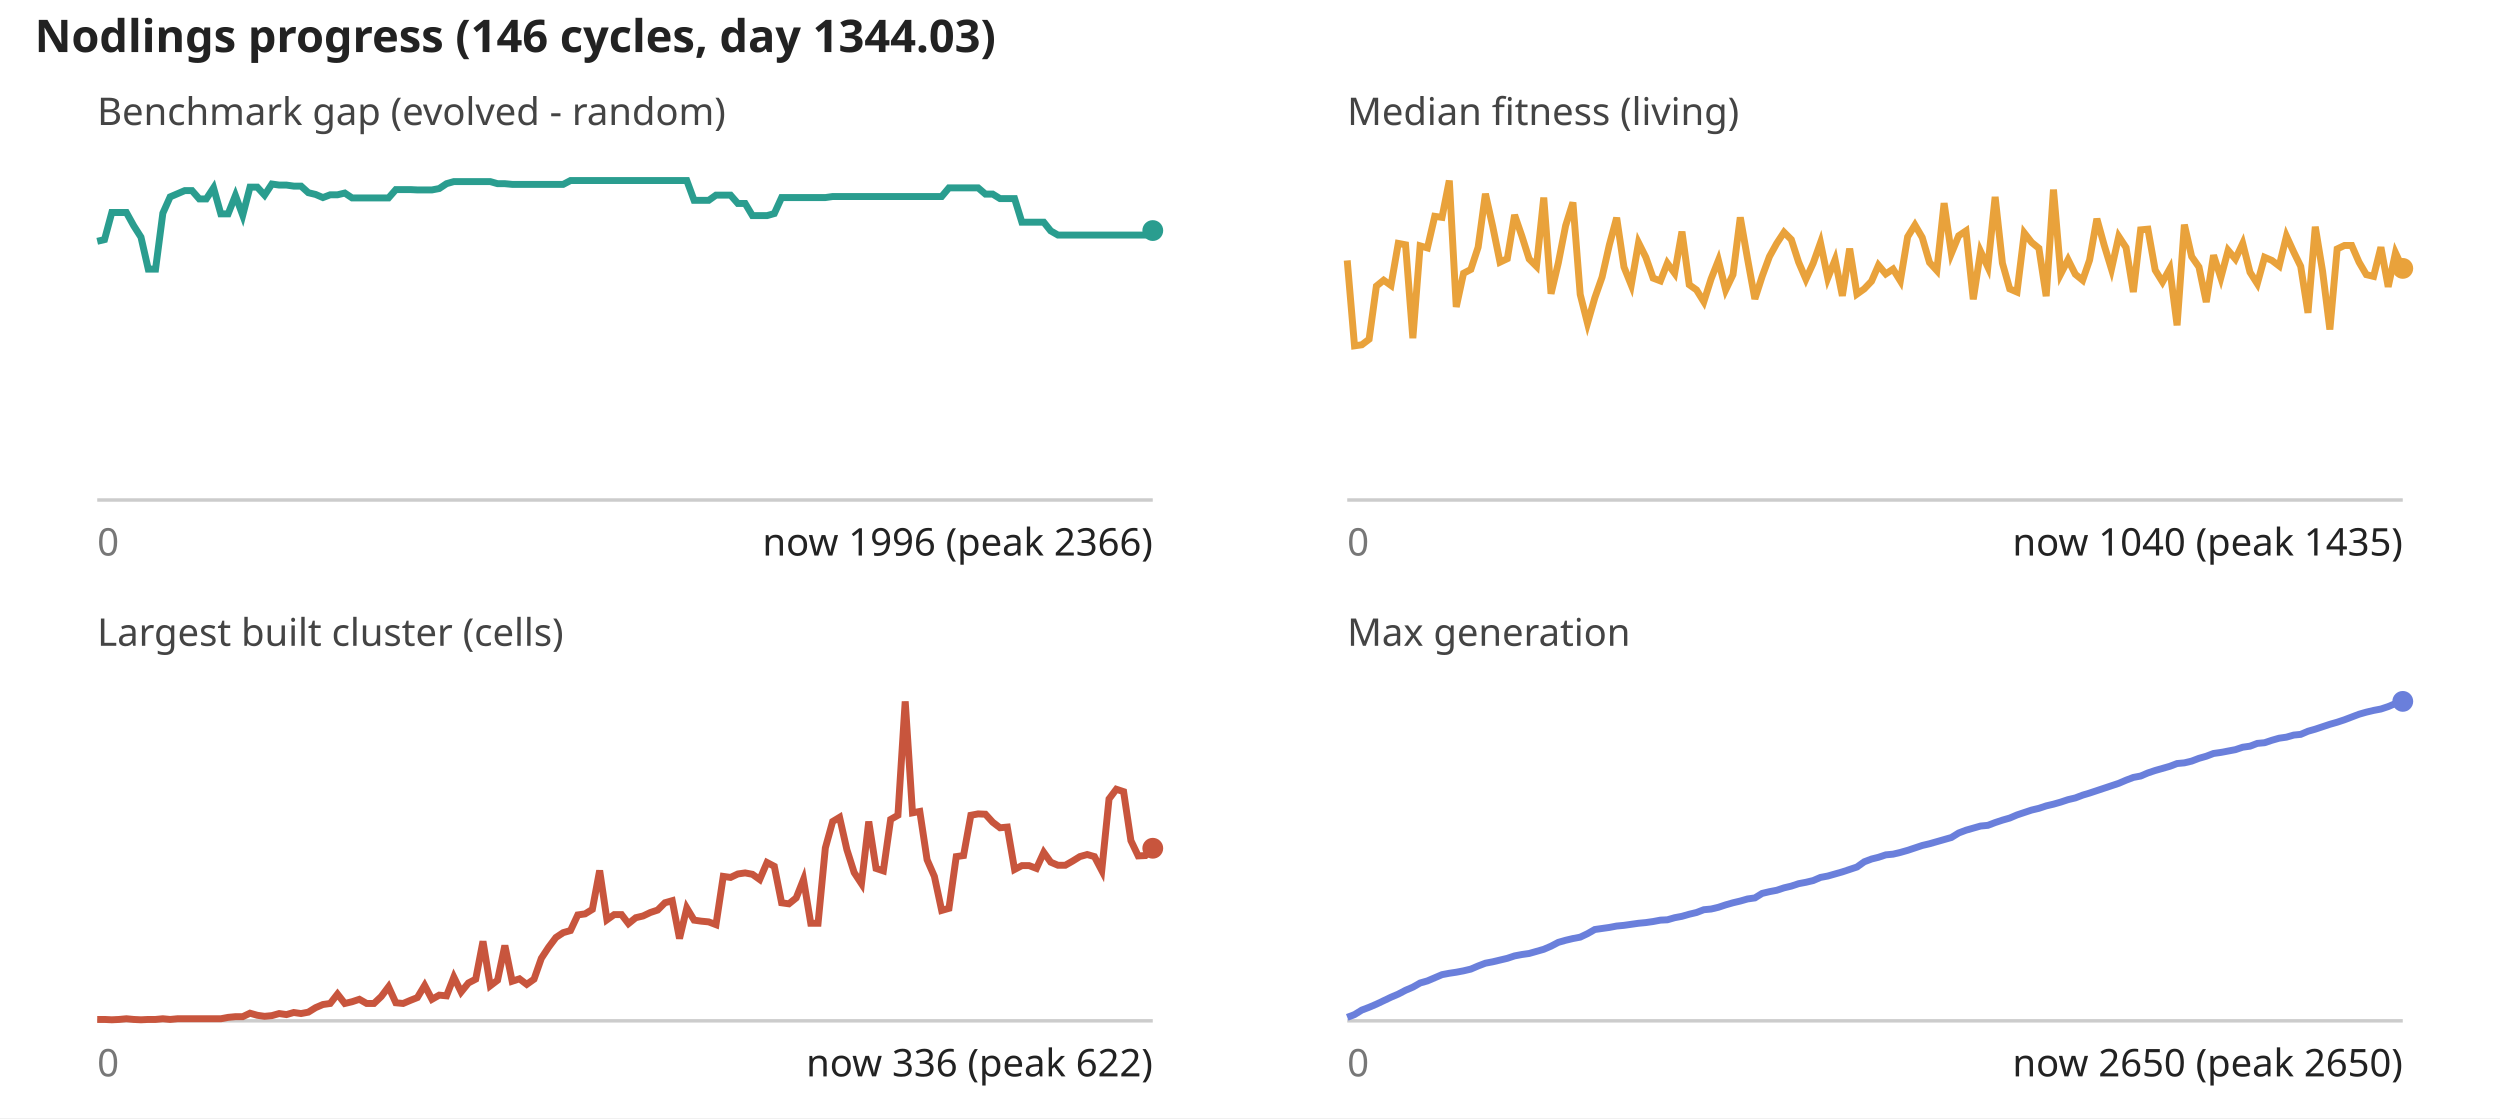
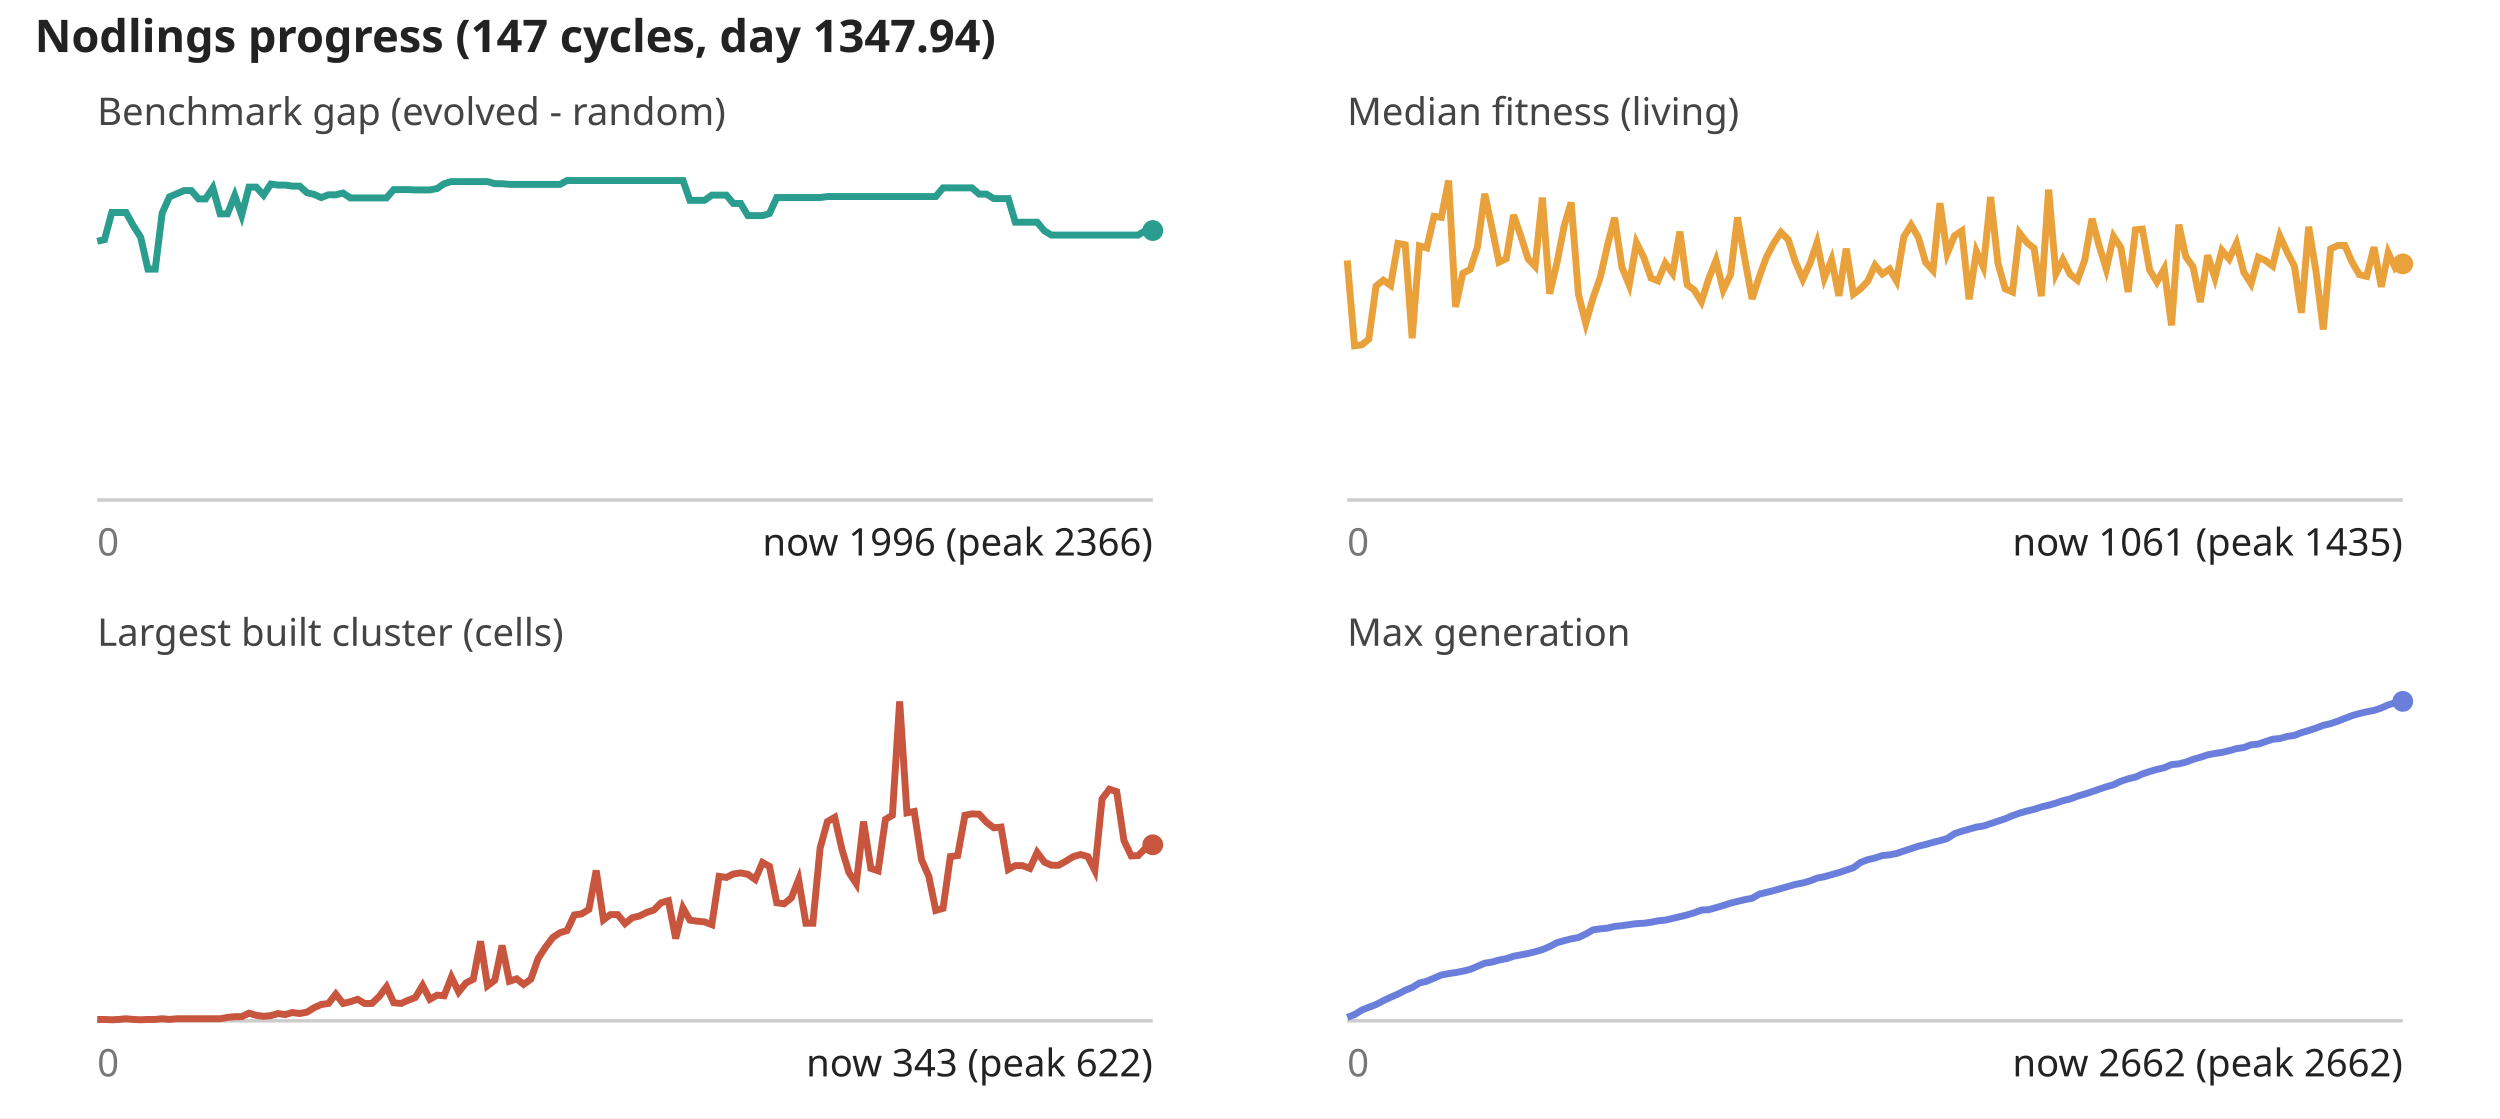
<svg xmlns="http://www.w3.org/2000/svg" viewBox="0 0 720 322" font-family="sans-serif" font-size="11">
  <rect width="100%" height="100%" fill="#fff" />
-   <text x="10" y="15" font-size="13" font-weight="bold" fill="#222">Nodlings progress (146 cycles, day 1344.03)</text>
+   <text x="10" y="15" font-size="13" font-weight="bold" fill="#222">Nodlings progress (147 cycles, day 1347.94)</text>
  <text x="28" y="36" fill="#444">Benchmark gap (evolved - random)</text>
  <line x1="28" y1="144" x2="332" y2="144" stroke="#ccc" />
-   <polyline fill="none" stroke="#2a9d8f" stroke-width="2" points="28.0,69.5 30.1,69.0 32.2,61.2 34.3,61.2 36.4,61.2 38.5,65.0 40.6,68.3 42.7,77.5 44.8,77.5 46.9,61.4 49.0,56.7 51.1,55.8 53.2,54.9 55.3,54.9 57.4,57.3 59.4,57.3 61.5,54.1 63.6,61.6 65.7,61.6 67.8,56.3 69.9,62.0 72.0,53.9 74.1,53.9 76.2,56.2 78.3,53.0 80.4,53.3 82.5,53.3 84.6,53.6 86.7,53.6 88.8,55.5 90.9,56.0 93.0,56.9 95.1,56.1 97.2,56.1 99.3,55.6 101.4,57.0 103.5,57.0 105.6,57.0 107.7,57.0 109.8,57.0 111.9,57.0 114.0,54.6 116.1,54.6 118.2,54.6 120.2,54.7 122.3,54.7 124.4,54.7 126.5,54.3 128.6,52.9 130.7,52.3 132.8,52.3 134.9,52.3 137.0,52.3 139.1,52.3 141.2,52.3 143.3,52.9 145.4,52.9 147.5,53.1 149.6,53.1 151.7,53.1 153.8,53.1 155.9,53.1 158.0,53.1 160.1,53.1 162.2,53.1 164.3,52.0 166.4,52.0 168.5,52.0 170.6,52.0 172.7,52.0 174.8,52.0 176.9,52.0 179.0,52.0 181.0,52.0 183.1,52.0 185.2,52.0 187.3,52.0 189.4,52.0 191.5,52.0 193.6,52.0 195.7,52.0 197.8,52.0 199.9,57.7 202.0,57.7 204.1,57.7 206.2,56.2 208.3,56.2 210.4,56.2 212.5,58.6 214.6,58.6 216.7,62.1 218.8,62.1 220.9,62.1 223.0,61.5 225.1,56.9 227.2,56.9 229.3,56.9 231.4,56.9 233.5,56.9 235.6,56.9 237.7,56.9 239.8,56.6 241.8,56.6 243.9,56.6 246.0,56.6 248.1,56.6 250.2,56.6 252.3,56.6 254.4,56.6 256.5,56.6 258.6,56.6 260.7,56.6 262.8,56.6 264.9,56.6 267.0,56.6 269.1,56.6 271.2,56.6 273.3,54.1 275.4,54.1 277.5,54.1 279.6,54.1 281.7,54.1 283.8,55.9 285.9,55.9 288.0,57.2 290.1,57.2 292.2,57.2 294.3,64.0 296.4,64.0 298.5,64.0 300.6,64.0 302.6,66.5 304.7,67.7 306.8,67.7 308.9,67.7 311.0,67.7 313.1,67.7 315.2,67.7 317.3,67.7 319.4,67.7 321.5,67.7 323.6,67.7 325.7,67.7 327.8,67.7 329.9,67.7 332.0,66.4" />
+   <polyline fill="none" stroke="#2a9d8f" stroke-width="2" points="28.0,69.5 30.1,69.0 32.2,61.2 34.2,61.2 36.3,61.2 38.4,65.0 40.5,68.3 42.6,77.5 44.7,77.5 46.7,61.4 48.8,56.7 50.9,55.8 53.0,54.9 55.1,54.9 57.2,57.3 59.2,57.3 61.3,54.1 63.4,61.6 65.5,61.6 67.6,56.3 69.6,62.0 71.7,53.9 73.8,53.9 75.9,56.2 78.0,53.0 80.1,53.3 82.1,53.3 84.2,53.6 86.3,53.6 88.4,55.5 90.5,56.0 92.5,56.9 94.6,56.1 96.7,56.1 98.8,55.6 100.9,57.0 103.0,57.0 105.0,57.0 107.1,57.0 109.2,57.0 111.3,57.0 113.4,54.6 115.5,54.6 117.5,54.6 119.6,54.7 121.7,54.7 123.8,54.7 125.9,54.3 127.9,52.9 130.0,52.3 132.1,52.3 134.2,52.3 136.3,52.3 138.4,52.3 140.4,52.3 142.5,52.9 144.6,52.9 146.7,53.1 148.8,53.1 150.8,53.1 152.9,53.1 155.0,53.1 157.1,53.1 159.2,53.1 161.3,53.1 163.3,52.0 165.4,52.0 167.5,52.0 169.6,52.0 171.7,52.0 173.8,52.0 175.8,52.0 177.9,52.0 180.0,52.0 182.1,52.0 184.2,52.0 186.2,52.0 188.3,52.0 190.4,52.0 192.5,52.0 194.6,52.0 196.7,52.0 198.7,57.7 200.8,57.7 202.9,57.7 205.0,56.2 207.1,56.2 209.2,56.2 211.2,58.6 213.3,58.6 215.4,62.1 217.5,62.1 219.6,62.1 221.6,61.5 223.7,56.9 225.8,56.9 227.9,56.9 230.0,56.9 232.1,56.9 234.1,56.9 236.2,56.9 238.3,56.6 240.4,56.6 242.5,56.6 244.5,56.6 246.6,56.6 248.7,56.6 250.8,56.6 252.9,56.6 255.0,56.6 257.0,56.6 259.1,56.6 261.2,56.6 263.3,56.6 265.4,56.6 267.5,56.6 269.5,56.6 271.6,54.1 273.7,54.1 275.8,54.1 277.9,54.1 279.9,54.1 282.0,55.9 284.1,55.9 286.2,57.2 288.3,57.2 290.4,57.2 292.4,64.0 294.5,64.0 296.6,64.0 298.7,64.0 300.8,66.5 302.8,67.7 304.9,67.7 307.0,67.7 309.1,67.7 311.2,67.7 313.3,67.7 315.3,67.7 317.4,67.7 319.5,67.7 321.6,67.7 323.7,67.7 325.8,67.7 327.8,67.7 329.9,66.4 332.0,66.4" />
  <circle cx="332.0" cy="66.4" r="3" fill="#2a9d8f" />
  <text x="28" y="160" fill="#777">0</text>
  <text x="332" y="160" text-anchor="end" fill="#222">now 1996 (peak 2366)</text>
  <text x="388" y="36" fill="#444">Median fitness (living)</text>
  <line x1="388" y1="144" x2="692" y2="144" stroke="#ccc" />
-   <polyline fill="none" stroke="#e9a23b" stroke-width="2" points="388.0,75.0 390.1,99.6 392.2,99.3 394.3,97.7 396.4,82.4 398.5,80.7 400.6,82.2 402.7,70.1 404.8,70.5 406.9,97.4 409.0,70.8 411.1,71.4 413.2,62.3 415.3,62.6 417.4,52.0 419.4,88.4 421.5,78.7 423.6,77.6 425.7,71.2 427.8,55.8 429.9,65.2 432.0,75.5 434.1,74.5 436.2,61.9 438.3,68.0 440.4,74.6 442.5,76.7 444.6,56.9 446.7,84.6 448.8,75.7 450.9,65.0 453.0,58.3 455.1,84.8 457.2,93.1 459.3,85.8 461.4,79.8 463.5,70.5 465.6,62.7 467.7,76.9 469.8,82.1 471.9,69.9 474.0,74.1 476.1,80.1 478.2,80.9 480.2,75.8 482.3,78.7 484.4,66.7 486.5,82.0 488.6,83.5 490.7,86.9 492.8,80.3 494.9,75.0 497.0,83.5 499.1,79.1 501.2,62.6 503.3,74.6 505.4,86.1 507.5,79.6 509.6,73.9 511.7,70.1 513.8,66.9 515.9,69.0 518.0,75.5 520.1,80.4 522.2,75.8 524.3,69.9 526.4,80.1 528.5,74.8 530.6,85.2 532.7,71.6 534.8,84.7 536.9,83.2 539.0,81.0 541.0,76.4 543.1,78.9 545.2,77.5 547.3,80.9 549.4,68.2 551.5,64.8 553.6,68.4 555.7,75.6 557.8,77.9 559.9,58.5 562.0,73.0 564.1,67.9 566.2,66.5 568.3,86.2 570.4,72.4 572.5,76.9 574.6,56.7 576.7,75.8 578.8,83.2 580.9,84.1 583.0,67.1 585.1,69.8 587.2,71.5 589.3,85.3 591.4,54.6 593.5,78.9 595.6,74.8 597.7,79.0 599.8,80.7 601.8,74.9 603.9,63.0 606.0,70.6 608.1,77.5 610.2,68.1 612.3,71.3 614.4,84.1 616.5,66.2 618.6,66.0 620.7,77.8 622.8,81.2 624.9,77.4 627.0,93.7 629.1,64.7 631.2,73.9 633.3,76.9 635.4,87.0 637.5,73.5 639.6,80.0 641.7,72.1 643.8,74.6 645.9,70.1 648.0,78.4 650.1,81.7 652.2,74.1 654.3,75.0 656.4,76.6 658.5,68.0 660.6,72.6 662.6,76.7 664.7,90.1 666.8,65.3 668.9,78.1 671.0,94.9 673.1,71.7 675.2,70.7 677.3,70.7 679.4,75.5 681.5,79.1 683.6,79.6 685.7,71.2 687.8,82.6 689.9,72.8 692.0,77.3" />
-   <circle cx="692.0" cy="77.3" r="3" fill="#e9a23b" />
+   <polyline fill="none" stroke="#e9a23b" stroke-width="2" points="388.0,75.0 390.1,99.6 392.2,99.3 394.2,97.7 396.3,82.4 398.4,80.7 400.5,82.2 402.6,70.1 404.7,70.5 406.7,97.4 408.8,70.8 410.9,71.4 413.0,62.3 415.1,62.6 417.2,52.0 419.2,88.4 421.3,78.7 423.4,77.6 425.5,71.2 427.6,55.8 429.6,65.2 431.7,75.5 433.8,74.5 435.9,61.9 438.0,68.0 440.1,74.6 442.1,76.7 444.2,56.9 446.3,84.6 448.4,75.7 450.5,65.0 452.5,58.3 454.6,84.8 456.7,93.1 458.8,85.8 460.9,79.8 463.0,70.5 465.0,62.7 467.1,76.9 469.2,82.1 471.3,69.9 473.4,74.1 475.5,80.1 477.5,80.9 479.6,75.8 481.7,78.7 483.8,66.7 485.9,82.0 487.9,83.5 490.0,86.9 492.1,80.3 494.2,75.0 496.3,83.5 498.4,79.1 500.4,62.6 502.5,74.6 504.6,86.1 506.7,79.6 508.8,73.9 510.8,70.1 512.9,66.9 515.0,69.0 517.1,75.5 519.2,80.4 521.3,75.8 523.3,69.9 525.4,80.1 527.5,74.8 529.6,85.2 531.7,71.6 533.8,84.7 535.8,83.2 537.9,81.0 540.0,76.4 542.1,78.9 544.2,77.5 546.2,80.9 548.3,68.2 550.4,64.8 552.5,68.4 554.6,75.6 556.7,77.9 558.7,58.5 560.8,73.0 562.9,67.9 565.0,66.5 567.1,86.2 569.2,72.4 571.2,76.9 573.3,56.7 575.4,75.8 577.5,83.2 579.6,84.1 581.6,67.1 583.7,69.8 585.8,71.5 587.9,85.3 590.0,54.6 592.1,78.9 594.1,74.8 596.2,79.0 598.3,80.7 600.4,74.9 602.5,63.0 604.5,70.6 606.6,77.5 608.7,68.1 610.8,71.3 612.9,84.1 615.0,66.2 617.0,66.0 619.1,77.8 621.2,81.2 623.3,77.4 625.4,93.7 627.5,64.7 629.5,73.9 631.6,76.9 633.7,87.0 635.8,73.5 637.9,80.0 639.9,72.1 642.0,74.6 644.1,70.1 646.2,78.4 648.3,81.7 650.4,74.1 652.4,75.0 654.5,76.6 656.6,68.0 658.7,72.6 660.8,76.7 662.8,90.1 664.9,65.3 667.0,78.1 669.1,94.9 671.2,71.7 673.3,70.7 675.3,70.7 677.4,75.5 679.5,79.1 681.6,79.6 683.7,71.2 685.8,82.6 687.8,72.8 689.9,77.3 692.0,76.0" />
+   <circle cx="692.0" cy="76.0" r="3" fill="#e9a23b" />
  <text x="388" y="160" fill="#777">0</text>
-   <text x="692" y="160" text-anchor="end" fill="#222">now 1040 (peak 1435)</text>
+   <text x="692" y="160" text-anchor="end" fill="#222">now 1061 (peak 1435)</text>
  <text x="28" y="186" fill="#444">Largest built cluster (cells)</text>
  <line x1="28" y1="294" x2="332" y2="294" stroke="#ccc" />
-   <polyline fill="none" stroke="#c8553d" stroke-width="2" points="28.0,293.6 30.1,293.6 32.2,293.7 34.3,293.6 36.4,293.4 38.5,293.6 40.6,293.7 42.7,293.6 44.8,293.6 46.9,293.4 49.0,293.6 51.1,293.4 53.2,293.4 55.3,293.4 57.4,293.4 59.4,293.4 61.5,293.4 63.6,293.4 65.7,293.0 67.8,292.8 69.9,292.8 72.0,291.8 74.1,292.4 76.2,292.7 78.3,292.5 80.4,291.9 82.5,292.2 84.6,291.6 86.7,291.9 88.8,291.5 90.9,290.2 93.0,289.3 95.1,289.0 97.2,286.3 99.3,289.0 101.4,288.5 103.5,287.8 105.6,289.0 107.7,289.0 109.8,287.0 111.9,284.2 114.0,288.8 116.1,289.0 118.2,288.1 120.2,287.3 122.3,283.8 124.4,287.8 126.5,286.6 128.6,286.8 130.7,281.4 132.8,285.7 134.9,283.1 137.0,282.0 139.1,271.1 141.2,283.9 143.3,282.3 145.4,272.3 147.5,282.6 149.6,281.9 151.7,283.5 153.8,282.0 155.9,276.0 158.0,272.8 160.1,270.0 162.2,268.6 164.3,268.0 166.4,263.5 168.5,263.2 170.6,261.9 172.7,250.7 174.8,264.9 176.9,263.4 179.0,263.4 181.0,266.0 183.1,264.3 185.2,263.8 187.3,262.8 189.4,262.1 191.5,260.0 193.6,259.4 195.7,270.3 197.8,261.5 199.9,265.0 202.0,265.3 204.1,265.5 206.2,266.3 208.3,252.4 210.4,252.7 212.5,251.7 214.6,251.4 216.7,251.8 218.8,253.3 220.9,248.4 223.0,249.5 225.1,260.0 227.2,260.3 229.3,258.6 231.4,253.3 233.5,265.9 235.6,265.9 237.7,244.2 239.8,236.6 241.8,235.4 243.9,244.7 246.0,251.3 248.1,254.5 250.2,236.6 252.3,250.1 254.4,250.8 256.5,236.0 258.6,234.8 260.7,202.0 262.8,234.1 264.9,233.7 267.0,247.6 269.1,252.4 271.2,262.2 273.3,261.6 275.4,246.7 277.5,246.4 279.6,234.8 281.7,234.4 283.8,234.5 285.9,236.8 288.0,238.4 290.1,238.2 292.2,250.4 294.3,249.3 296.4,249.3 298.5,250.1 300.6,245.5 302.6,248.3 304.7,249.2 306.8,249.2 308.9,248.0 311.0,246.7 313.1,246.1 315.2,246.7 317.3,250.7 319.4,230.1 321.5,227.3 323.6,228.0 325.7,242.1 327.8,246.5 329.9,246.4 332.0,244.3" />
-   <circle cx="332.0" cy="244.3" r="3" fill="#c8553d" />
+   <polyline fill="none" stroke="#c8553d" stroke-width="2" points="28.0,293.6 30.1,293.6 32.2,293.7 34.2,293.6 36.3,293.4 38.4,293.6 40.5,293.7 42.6,293.6 44.7,293.6 46.7,293.4 48.8,293.6 50.9,293.4 53.0,293.4 55.1,293.4 57.2,293.4 59.2,293.4 61.3,293.4 63.4,293.4 65.5,293.0 67.6,292.8 69.6,292.8 71.7,291.8 73.8,292.4 75.9,292.7 78.0,292.5 80.1,291.9 82.1,292.2 84.2,291.6 86.3,291.9 88.4,291.5 90.5,290.2 92.5,289.3 94.6,289.0 96.7,286.3 98.8,289.0 100.9,288.5 103.0,287.8 105.0,289.0 107.1,289.0 109.2,287.0 111.3,284.2 113.4,288.8 115.5,289.0 117.5,288.1 119.6,287.3 121.7,283.8 123.8,287.8 125.9,286.6 127.9,286.8 130.0,281.4 132.1,285.7 134.2,283.1 136.3,282.0 138.4,271.1 140.4,283.9 142.5,282.3 144.6,272.3 146.7,282.6 148.8,281.9 150.8,283.5 152.9,282.0 155.0,276.0 157.1,272.8 159.2,270.0 161.3,268.6 163.3,268.0 165.4,263.5 167.5,263.2 169.6,261.9 171.7,250.7 173.8,264.9 175.8,263.4 177.9,263.4 180.0,266.0 182.1,264.3 184.2,263.8 186.2,262.8 188.3,262.1 190.4,260.0 192.5,259.4 194.6,270.3 196.7,261.5 198.7,265.0 200.8,265.3 202.9,265.5 205.0,266.3 207.1,252.4 209.2,252.7 211.2,251.7 213.3,251.4 215.4,251.8 217.5,253.3 219.6,248.4 221.6,249.5 223.7,260.0 225.8,260.3 227.9,258.6 230.0,253.3 232.1,265.9 234.1,265.9 236.2,244.2 238.3,236.6 240.4,235.4 242.5,244.7 244.5,251.3 246.6,254.5 248.7,236.6 250.8,250.1 252.9,250.8 255.0,236.0 257.0,234.8 259.1,202.0 261.2,234.1 263.3,233.7 265.4,247.6 267.5,252.4 269.5,262.2 271.6,261.6 273.7,246.7 275.8,246.4 277.9,234.8 279.9,234.4 282.0,234.5 284.1,236.8 286.2,238.4 288.3,238.2 290.4,250.4 292.4,249.3 294.5,249.3 296.6,250.1 298.7,245.5 300.8,248.3 302.8,249.2 304.9,249.2 307.0,248.0 309.1,246.7 311.2,246.1 313.3,246.7 315.3,250.7 317.4,230.1 319.5,227.3 321.6,228.0 323.7,242.1 325.8,246.5 327.8,246.4 329.9,244.3 332.0,243.3" />
+   <circle cx="332.0" cy="243.3" r="3" fill="#c8553d" />
  <text x="28" y="310" fill="#777">0</text>
-   <text x="332" y="310" text-anchor="end" fill="#222">now 336 (peak 622)</text>
+   <text x="332" y="310" text-anchor="end" fill="#222">now 343 (peak 622)</text>
  <text x="388" y="186" fill="#444">Max generation</text>
  <line x1="388" y1="294" x2="692" y2="294" stroke="#ccc" />
-   <polyline fill="none" stroke="#6a7fdb" stroke-width="2" points="388.0,293.0 390.1,292.2 392.2,290.9 394.3,290.1 396.4,289.2 398.5,288.2 400.6,287.2 402.7,286.3 404.8,285.2 406.9,284.3 409.0,283.1 411.1,282.5 413.2,281.6 415.3,280.7 417.4,280.3 419.4,280.0 421.5,279.6 423.6,279.1 425.7,278.2 427.8,277.4 429.9,277.0 432.0,276.5 434.1,276.0 436.2,275.3 438.3,274.9 440.4,274.6 442.5,274.0 444.6,273.4 446.7,272.5 448.8,271.4 450.9,270.8 453.0,270.3 455.1,269.9 457.2,268.9 459.3,267.7 461.4,267.4 463.5,267.1 465.6,266.7 467.7,266.5 469.8,266.2 471.9,265.9 474.0,265.7 476.1,265.4 478.2,265.0 480.2,264.9 482.3,264.3 484.4,263.9 486.5,263.3 488.6,262.8 490.7,262.0 492.8,261.8 494.9,261.3 497.0,260.6 499.1,260.0 501.2,259.5 503.3,258.9 505.4,258.6 507.5,257.3 509.6,256.8 511.7,256.4 513.8,255.7 515.9,255.2 518.0,254.5 520.1,254.1 522.2,253.6 524.3,252.7 526.4,252.3 528.5,251.7 530.6,251.1 532.7,250.4 534.8,249.7 536.9,248.2 539.0,247.4 541.0,246.9 543.1,246.2 545.2,246.0 547.3,245.5 549.4,244.9 551.5,244.2 553.6,243.5 555.7,243.0 557.8,242.4 559.9,241.8 562.0,241.2 564.1,239.9 566.2,239.1 568.3,238.5 570.4,237.9 572.5,237.7 574.6,236.9 576.7,236.2 578.8,235.6 580.9,234.7 583.0,234.0 585.1,233.3 587.2,232.8 589.3,232.1 591.4,231.6 593.5,231.0 595.6,230.3 597.7,229.8 599.8,229.0 601.8,228.4 603.9,227.7 606.0,227.0 608.1,226.3 610.2,225.6 612.3,224.7 614.4,223.9 616.5,223.5 618.6,222.6 620.7,221.9 622.8,221.3 624.9,220.7 627.0,219.9 629.1,219.7 631.2,219.2 633.3,218.4 635.4,217.8 637.5,217.0 639.6,216.7 641.7,216.3 643.8,215.9 645.9,215.2 648.0,214.9 650.1,214.1 652.2,213.9 654.3,213.2 656.4,212.6 658.5,212.3 660.6,211.7 662.6,211.5 664.7,210.6 666.8,210.0 668.9,209.3 671.0,208.6 673.1,208.0 675.2,207.3 677.3,206.5 679.4,205.7 681.5,205.1 683.6,204.6 685.7,204.2 687.8,203.5 689.9,202.6 692.0,202.0" />
+   <polyline fill="none" stroke="#6a7fdb" stroke-width="2" points="388.0,293.0 390.1,292.2 392.2,290.9 394.2,290.1 396.3,289.3 398.4,288.2 400.5,287.2 402.6,286.3 404.7,285.2 406.7,284.4 408.8,283.1 410.9,282.6 413.0,281.7 415.1,280.8 417.2,280.4 419.2,280.1 421.3,279.7 423.4,279.2 425.5,278.3 427.6,277.4 429.6,277.1 431.7,276.5 433.8,276.1 435.9,275.4 438.0,275.0 440.1,274.6 442.1,274.1 444.2,273.5 446.3,272.6 448.4,271.5 450.5,270.9 452.5,270.4 454.6,270.0 456.7,269.0 458.8,267.8 460.9,267.5 463.0,267.3 465.0,266.8 467.1,266.6 469.2,266.3 471.3,266.0 473.4,265.9 475.5,265.6 477.5,265.2 479.6,265.0 481.7,264.5 483.8,264.0 485.9,263.5 487.9,262.9 490.0,262.1 492.1,262.0 494.2,261.4 496.3,260.8 498.4,260.1 500.4,259.6 502.5,259.1 504.6,258.7 506.7,257.5 508.8,257.0 510.8,256.5 512.9,255.9 515.0,255.3 517.1,254.7 519.2,254.3 521.3,253.7 523.3,252.9 525.4,252.5 527.5,251.9 529.6,251.3 531.7,250.6 533.8,249.9 535.8,248.4 537.9,247.6 540.0,247.1 542.1,246.4 544.2,246.2 546.2,245.8 548.3,245.1 550.4,244.4 552.5,243.7 554.6,243.2 556.7,242.6 558.7,242.1 560.8,241.5 562.9,240.1 565.0,239.4 567.1,238.8 569.2,238.2 571.2,237.9 573.3,237.2 575.4,236.5 577.5,235.8 579.6,234.9 581.6,234.2 583.7,233.6 585.8,233.1 587.9,232.4 590.0,231.9 592.1,231.3 594.1,230.6 596.2,230.1 598.3,229.3 600.4,228.7 602.5,228.0 604.5,227.3 606.6,226.6 608.7,226.0 610.8,225.0 612.9,224.3 615.0,223.8 617.0,222.9 619.1,222.2 621.2,221.6 623.3,221.1 625.4,220.2 627.5,220.0 629.5,219.5 631.6,218.7 633.7,218.1 635.8,217.4 637.9,217.0 639.9,216.7 642.0,216.2 644.1,215.6 646.2,215.3 648.3,214.5 650.4,214.3 652.4,213.6 654.5,212.9 656.6,212.7 658.7,212.1 660.8,211.8 662.8,211.0 664.9,210.4 667.0,209.7 669.1,208.9 671.2,208.4 673.3,207.7 675.3,206.9 677.4,206.1 679.5,205.5 681.6,205.0 683.7,204.6 685.8,203.9 687.8,203.0 689.9,202.4 692.0,202.0" />
  <circle cx="692.0" cy="202.0" r="3" fill="#6a7fdb" />
  <text x="388" y="310" fill="#777">0</text>
-   <text x="692" y="310" text-anchor="end" fill="#222">now 2650 (peak 2650)</text>
+   <text x="692" y="310" text-anchor="end" fill="#222">now 2662 (peak 2662)</text>
</svg>
